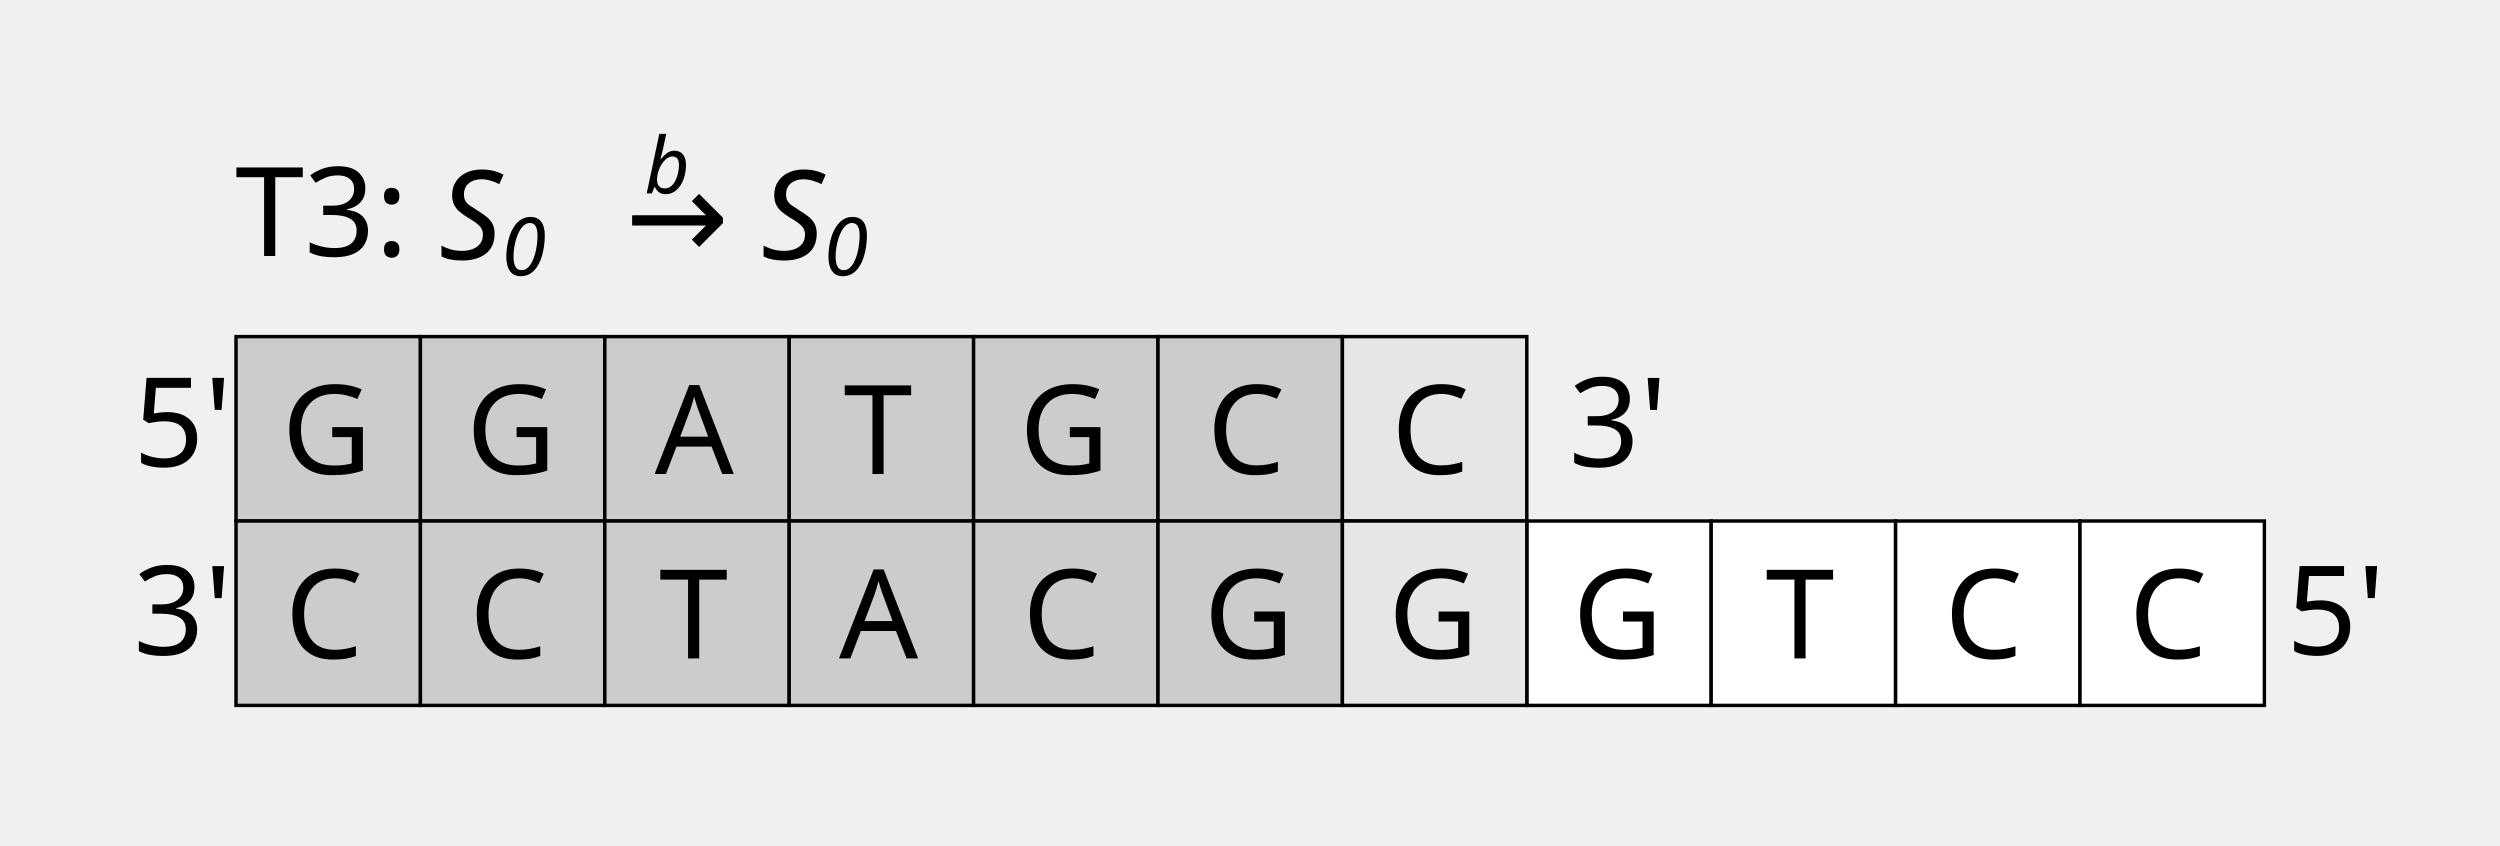
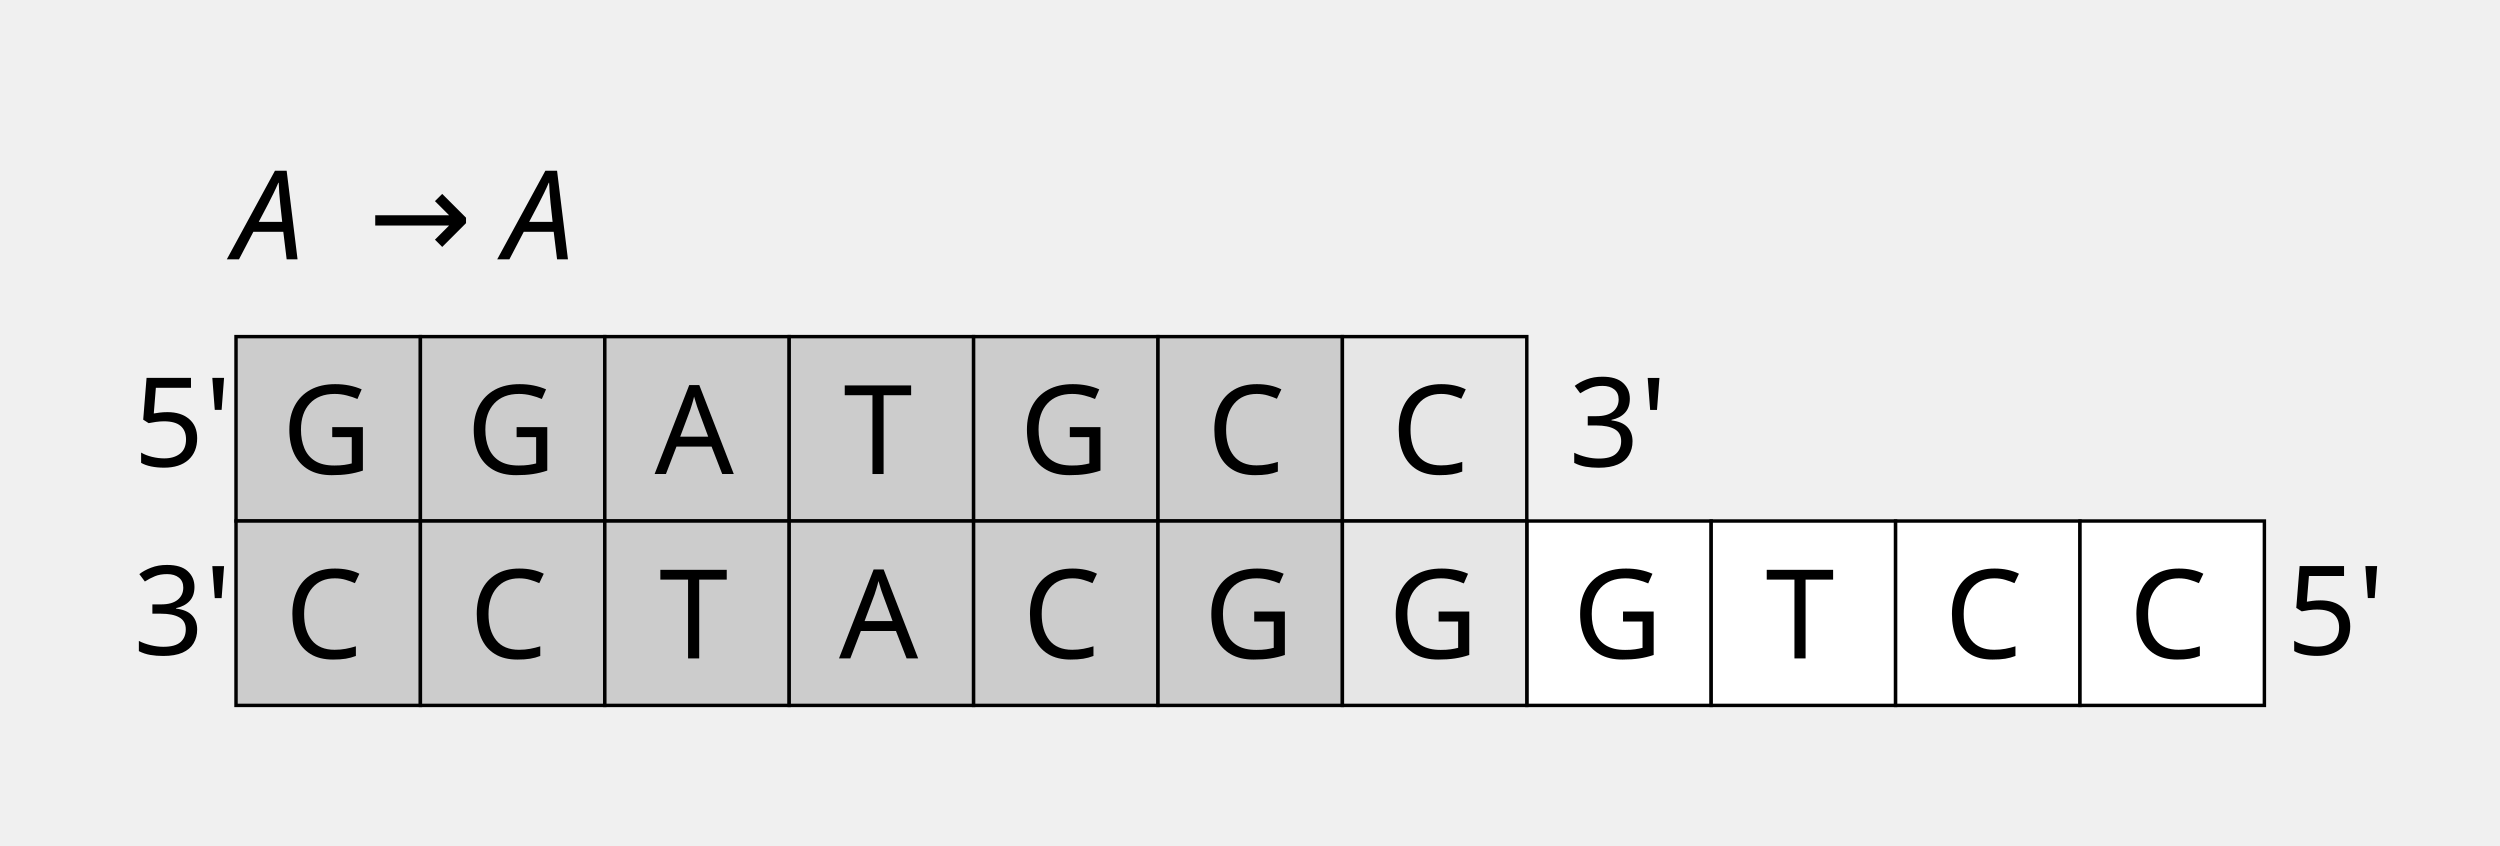
<svg xmlns="http://www.w3.org/2000/svg" width="180.192mm" height="60.968mm" viewBox="0 0 638.474 216.027" id="svg2" version="1.1">
  <defs id="defs4" />
  <g id="layer1" transform="translate(1.744163,-23.68342)">
    <rect style="fill:#cccccc;fill-opacity:1;stroke:#000000;stroke-width:0.879;stroke-opacity:1" id="rect4136" width="47.093" height="47.093" x="58.531" y="109.651" />
    <rect y="109.651" x="105.624" height="47.093" width="47.093" id="rect4138" style="fill:#cccccc;fill-opacity:1;stroke:#000000;stroke-width:0.879;stroke-opacity:1" />
    <rect y="109.651" x="152.718" height="47.093" width="47.093" id="rect4142" style="fill:#cccccc;fill-opacity:1;stroke:#000000;stroke-width:0.879;stroke-opacity:1" />
    <rect style="fill:#cccccc;fill-opacity:1;stroke:#000000;stroke-width:0.879;stroke-opacity:1" id="rect4144" width="47.093" height="47.093" x="199.811" y="109.651" />
    <rect y="156.744" x="58.531" height="47.093" width="47.093" id="rect4146" style="fill:#cccccc;fill-opacity:1;stroke:#000000;stroke-width:0.879;stroke-opacity:1" />
    <rect style="fill:#cccccc;fill-opacity:1;stroke:#000000;stroke-width:0.879;stroke-opacity:1" id="rect4148" width="47.093" height="47.093" x="105.624" y="156.744" />
    <rect style="fill:#cccccc;fill-opacity:1;stroke:#000000;stroke-width:0.879;stroke-opacity:1" id="rect4150" width="47.093" height="47.093" x="152.718" y="156.744" />
    <rect y="156.744" x="199.811" height="47.093" width="47.093" id="rect4152" style="fill:#cccccc;fill-opacity:1;stroke:#000000;stroke-width:0.879;stroke-opacity:1" />
    <rect style="fill:#cccccc;fill-opacity:1;stroke:#000000;stroke-width:0.879;stroke-opacity:1" id="rect4154" width="47.093" height="47.093" x="246.904" y="109.651" />
    <rect y="109.651" x="293.997" height="47.093" width="47.093" id="rect4156" style="fill:#cccccc;fill-opacity:1;stroke:#000000;stroke-width:0.879;stroke-opacity:1" />
    <rect y="156.744" x="246.904" height="47.093" width="47.093" id="rect4158" style="fill:#cccccc;fill-opacity:1;stroke:#000000;stroke-width:0.879;stroke-opacity:1" />
    <rect style="fill:#cccccc;fill-opacity:1;stroke:#000000;stroke-width:0.879;stroke-opacity:1" id="rect4160" width="47.093" height="47.093" x="293.997" y="156.744" />
    <rect y="156.744" x="388.184" height="47.093" width="47.093" id="rect4162" style="fill:#ffffff;fill-opacity:1;stroke:#000000;stroke-width:0.879;stroke-opacity:1" />
    <rect style="fill:#ffffff;fill-opacity:1;stroke:#000000;stroke-width:0.879;stroke-opacity:1" id="rect4164" width="47.093" height="47.093" x="435.277" y="156.744" />
    <rect style="fill:#ffffff;fill-opacity:1;stroke:#000000;stroke-width:0.879;stroke-opacity:1" id="rect4166" width="47.093" height="47.093" x="482.371" y="156.744" />
    <rect y="156.744" x="529.464" height="47.093" width="47.093" id="rect4168" style="fill:#ffffff;fill-opacity:1;stroke:#000000;stroke-width:0.879;stroke-opacity:1" />
    <text xml:space="preserve" style="font-style:normal;font-weight:normal;font-size:31.68px;line-height:125%;font-family:sans-serif;letter-spacing:0px;word-spacing:0px;fill:#000000;fill-opacity:1;stroke:none;stroke-width:1px;stroke-linecap:butt;stroke-linejoin:miter;stroke-opacity:1" x="70.213" y="144.729" id="text4170">
      <tspan id="tspan4172" x="70.213" y="144.729">G</tspan>
    </text>
    <text xml:space="preserve" style="font-style:normal;font-weight:normal;font-size:31.68px;line-height:125%;font-family:sans-serif;letter-spacing:0px;word-spacing:0px;fill:#000000;fill-opacity:1;stroke:none;stroke-width:1px;stroke-linecap:butt;stroke-linejoin:miter;stroke-opacity:1" x="117.306" y="144.729" id="text4174">
      <tspan id="tspan4176" x="117.306" y="144.729">G</tspan>
    </text>
    <text xml:space="preserve" style="font-style:normal;font-weight:normal;font-size:31.68px;line-height:125%;font-family:sans-serif;letter-spacing:0px;word-spacing:0px;fill:#000000;fill-opacity:1;stroke:none;stroke-width:1px;stroke-linecap:butt;stroke-linejoin:miter;stroke-opacity:1" x="165.436" y="144.745" id="text4178">
      <tspan id="tspan4180" x="165.436" y="144.745">A</tspan>
    </text>
    <text xml:space="preserve" style="font-style:normal;font-weight:normal;font-size:31.68px;line-height:125%;font-family:sans-serif;letter-spacing:0px;word-spacing:0px;fill:#000000;fill-opacity:1;stroke:none;stroke-width:1px;stroke-linecap:butt;stroke-linejoin:miter;stroke-opacity:1" x="213.682" y="144.745" id="text4182">
      <tspan id="tspan4184" x="213.682" y="144.745">T</tspan>
    </text>
    <text xml:space="preserve" style="font-style:normal;font-weight:normal;font-size:31.68px;line-height:125%;font-family:sans-serif;letter-spacing:0px;word-spacing:0px;fill:#000000;fill-opacity:1;stroke:none;stroke-width:1px;stroke-linecap:butt;stroke-linejoin:miter;stroke-opacity:1" x="258.586" y="144.729" id="text4186">
      <tspan id="tspan4188" x="258.586" y="144.729">G</tspan>
    </text>
    <rect style="fill:#e6e6e6;fill-opacity:1;stroke:#000000;stroke-width:0.879;stroke-opacity:1" id="rect4190" width="47.093" height="47.093" x="341.091" y="109.651" />
    <rect y="156.744" x="341.091" height="47.093" width="47.093" id="rect4192" style="fill:#e6e6e6;fill-opacity:1;stroke:#000000;stroke-width:0.879;stroke-opacity:1" />
    <text xml:space="preserve" style="font-style:normal;font-weight:normal;font-size:31.68px;line-height:125%;font-family:sans-serif;letter-spacing:0px;word-spacing:0px;fill:#000000;fill-opacity:1;stroke:none;stroke-width:1px;stroke-linecap:butt;stroke-linejoin:miter;stroke-opacity:1" x="306.453" y="144.729" id="text4194">
      <tspan id="tspan4196" x="306.453" y="144.729">C</tspan>
    </text>
    <text xml:space="preserve" style="font-style:normal;font-weight:normal;font-size:31.68px;line-height:125%;font-family:sans-serif;letter-spacing:0px;word-spacing:0px;fill:#000000;fill-opacity:1;stroke:none;stroke-width:1px;stroke-linecap:butt;stroke-linejoin:miter;stroke-opacity:1" x="353.546" y="144.729" id="text4198">
      <tspan id="tspan4200" x="353.546" y="144.729">C</tspan>
    </text>
    <text xml:space="preserve" style="font-style:normal;font-weight:normal;font-size:31.68px;line-height:125%;font-family:sans-serif;letter-spacing:0px;word-spacing:0px;fill:#000000;fill-opacity:1;stroke:none;stroke-width:1px;stroke-linecap:butt;stroke-linejoin:miter;stroke-opacity:1" x="70.987" y="191.823" id="text4194-3">
      <tspan id="tspan4196-6" x="70.987" y="191.823">C</tspan>
    </text>
    <text xml:space="preserve" style="font-style:normal;font-weight:normal;font-size:31.68px;line-height:125%;font-family:sans-serif;letter-spacing:0px;word-spacing:0px;fill:#000000;fill-opacity:1;stroke:none;stroke-width:1px;stroke-linecap:butt;stroke-linejoin:miter;stroke-opacity:1" x="118.08" y="191.823" id="text4194-7">
      <tspan id="tspan4196-5" x="118.08" y="191.823">C</tspan>
    </text>
    <text xml:space="preserve" style="font-style:normal;font-weight:normal;font-size:31.68px;line-height:125%;font-family:sans-serif;letter-spacing:0px;word-spacing:0px;fill:#000000;fill-opacity:1;stroke:none;stroke-width:1px;stroke-linecap:butt;stroke-linejoin:miter;stroke-opacity:1" x="259.36" y="191.823" id="text4194-35">
      <tspan id="tspan4196-62" x="259.36" y="191.823">C</tspan>
    </text>
    <text xml:space="preserve" style="font-style:normal;font-weight:normal;font-size:31.68px;line-height:125%;font-family:sans-serif;letter-spacing:0px;word-spacing:0px;fill:#000000;fill-opacity:1;stroke:none;stroke-width:1px;stroke-linecap:butt;stroke-linejoin:miter;stroke-opacity:1" x="212.529" y="191.838" id="text4178-9">
      <tspan id="tspan4180-1" x="212.529" y="191.838">A</tspan>
    </text>
    <text xml:space="preserve" style="font-style:normal;font-weight:normal;font-size:31.68px;line-height:125%;font-family:sans-serif;letter-spacing:0px;word-spacing:0px;fill:#000000;fill-opacity:1;stroke:none;stroke-width:1px;stroke-linecap:butt;stroke-linejoin:miter;stroke-opacity:1" x="166.589" y="191.838" id="text4182-2">
      <tspan id="tspan4184-7" x="166.589" y="191.838">T</tspan>
    </text>
    <text xml:space="preserve" style="font-style:normal;font-weight:normal;font-size:31.68px;line-height:125%;font-family:sans-serif;letter-spacing:0px;word-spacing:0px;fill:#000000;fill-opacity:1;stroke:none;stroke-width:1px;stroke-linecap:butt;stroke-linejoin:miter;stroke-opacity:1" x="305.68" y="191.823" id="text4186-0">
      <tspan id="tspan4188-9" x="305.68" y="191.823">G</tspan>
    </text>
    <text xml:space="preserve" style="font-style:normal;font-weight:normal;font-size:31.68px;line-height:125%;font-family:sans-serif;letter-spacing:0px;word-spacing:0px;fill:#000000;fill-opacity:1;stroke:none;stroke-width:1px;stroke-linecap:butt;stroke-linejoin:miter;stroke-opacity:1" x="352.773" y="191.823" id="text4186-3">
      <tspan id="tspan4188-6" x="352.773" y="191.823">G</tspan>
    </text>
-     <text xml:space="preserve" style="font-style:normal;font-weight:normal;font-size:31.68px;line-height:125%;font-family:sans-serif;letter-spacing:0px;word-spacing:0px;fill:#000000;fill-opacity:1;stroke:none;stroke-width:1px;stroke-linecap:butt;stroke-linejoin:miter;stroke-opacity:1" x="58.318" y="89.072" id="text4308">
-       <tspan id="tspan4310" x="58.318" y="89.072" style="font-style:normal;font-variant:normal;font-weight:normal;font-stretch:normal;font-family:'Linux Libertine O';-inkscape-font-specification:'Linux Libertine O'">T3:</tspan>
-     </text>
    <text xml:space="preserve" style="font-style:normal;font-weight:normal;font-size:31.68px;line-height:125%;font-family:sans-serif;letter-spacing:0px;word-spacing:0px;fill:#000000;fill-opacity:1;stroke:none;stroke-width:1px;stroke-linecap:butt;stroke-linejoin:miter;stroke-opacity:1" x="399.866" y="191.823" id="text4186-3-9">
      <tspan id="tspan4188-6-6" x="399.866" y="191.823">G</tspan>
    </text>
    <text xml:space="preserve" style="font-style:normal;font-weight:normal;font-size:31.68px;line-height:125%;font-family:sans-serif;letter-spacing:0px;word-spacing:0px;fill:#000000;fill-opacity:1;stroke:none;stroke-width:1px;stroke-linecap:butt;stroke-linejoin:miter;stroke-opacity:1" x="449.148" y="191.838" id="text4182-2-0">
      <tspan id="tspan4184-7-7" x="449.148" y="191.838">T</tspan>
    </text>
    <text xml:space="preserve" style="font-style:normal;font-weight:normal;font-size:31.68px;line-height:125%;font-family:sans-serif;letter-spacing:0px;word-spacing:0px;fill:#000000;fill-opacity:1;stroke:none;stroke-width:1px;stroke-linecap:butt;stroke-linejoin:miter;stroke-opacity:1" x="494.826" y="191.823" id="text4194-35-0">
      <tspan id="tspan4196-62-1" x="494.826" y="191.823">C</tspan>
    </text>
    <text xml:space="preserve" style="font-style:normal;font-weight:normal;font-size:31.68px;line-height:125%;font-family:sans-serif;letter-spacing:0px;word-spacing:0px;fill:#000000;fill-opacity:1;stroke:none;stroke-width:1px;stroke-linecap:butt;stroke-linejoin:miter;stroke-opacity:1" x="541.92" y="191.823" id="text4194-35-01">
      <tspan id="tspan4196-62-3" x="541.92" y="191.823">C</tspan>
    </text>
-     <text xml:space="preserve" style="font-style:normal;font-weight:normal;font-size:31.68px;line-height:125%;font-family:sans-serif;letter-spacing:0px;word-spacing:0px;fill:#000000;fill-opacity:1;stroke:none;stroke-width:1px;stroke-linecap:butt;stroke-linejoin:miter;stroke-opacity:1" x="110.397" y="89.906" id="text4382">
-       <tspan x="110.397" y="89.906" id="tspan4386" style="font-style:italic;font-variant:normal;font-weight:normal;font-stretch:normal;font-family:'Linux Libertine O';-inkscape-font-specification:'Linux Libertine O Italic'">S<tspan style="font-style:italic;font-variant:normal;font-weight:normal;font-stretch:normal;font-size:20.592px;font-family:'Linux Libertine O';-inkscape-font-specification:'Linux Libertine O Italic';baseline-shift:sub" id="tspan4390">0</tspan>  → S<tspan style="font-style:italic;font-variant:normal;font-weight:normal;font-stretch:normal;font-size:20.592px;font-family:'Linux Libertine O';-inkscape-font-specification:'Linux Libertine O Italic';baseline-shift:sub" id="tspan4394">0</tspan>
-       </tspan>
+     <text xml:space="preserve" style="font-style:normal;font-weight:normal;font-size:31.68px;line-height:125%;font-family:sans-serif;letter-spacing:0px;word-spacing:0px;fill:#000000;fill-opacity:1;stroke:none;stroke-width:1px;stroke-linecap:butt;stroke-linejoin:miter;stroke-opacity:1" x="57.996" y="89.906" id="text4382">
+       <tspan x="57.996" y="89.906" id="tspan4386" style="font-style:italic;font-variant:normal;font-weight:normal;font-stretch:normal;font-family:'Linux Libertine O';-inkscape-font-specification:'Linux Libertine O Italic'">A  → A</tspan>
    </text>
    <text xml:space="preserve" style="font-style:normal;font-variant:normal;font-weight:normal;font-stretch:normal;font-size:31.68px;line-height:125%;font-family:'Linux Libertine O';-inkscape-font-specification:'Linux Libertine O';letter-spacing:0px;word-spacing:0px;fill:#000000;fill-opacity:1;stroke:none;stroke-width:1px;stroke-linecap:butt;stroke-linejoin:miter;stroke-opacity:1" x="32.295" y="142.815" id="text4396">
      <tspan id="tspan4398" x="32.295" y="142.815">5'</tspan>
    </text>
    <text xml:space="preserve" style="font-style:normal;font-variant:normal;font-weight:normal;font-stretch:normal;font-size:31.68px;line-height:125%;font-family:'Linux Libertine O';-inkscape-font-specification:'Linux Libertine O';letter-spacing:0px;word-spacing:0px;fill:#000000;fill-opacity:1;stroke:none;stroke-width:1px;stroke-linecap:butt;stroke-linejoin:miter;stroke-opacity:1" x="398.876" y="142.83" id="text4400">
      <tspan id="tspan4402" x="398.876" y="142.83">3'</tspan>
    </text>
    <text xml:space="preserve" style="font-style:normal;font-variant:normal;font-weight:normal;font-stretch:normal;font-size:31.68px;line-height:125%;font-family:'Linux Libertine O';-inkscape-font-specification:'Linux Libertine O';letter-spacing:0px;word-spacing:0px;fill:#000000;fill-opacity:1;stroke:none;stroke-width:1px;stroke-linecap:butt;stroke-linejoin:miter;stroke-opacity:1" x="32.295" y="190.9" id="text4404">
      <tspan id="tspan4406" x="32.295" y="190.9">3'</tspan>
    </text>
    <text xml:space="preserve" style="font-style:normal;font-variant:normal;font-weight:normal;font-stretch:normal;font-size:31.68px;line-height:125%;font-family:'Linux Libertine O';-inkscape-font-specification:'Linux Libertine O';letter-spacing:0px;word-spacing:0px;fill:#000000;fill-opacity:1;stroke:none;stroke-width:1px;stroke-linecap:butt;stroke-linejoin:miter;stroke-opacity:1" x="582.167" y="190.884" id="text4408">
      <tspan id="tspan4410" x="582.167" y="190.884">5'</tspan>
    </text>
-     <text xml:space="preserve" style="font-style:normal;font-weight:normal;font-size:40px;line-height:125%;font-family:sans-serif;letter-spacing:0px;word-spacing:0px;fill:#000000;fill-opacity:1;stroke:none;stroke-width:1px;stroke-linecap:butt;stroke-linejoin:miter;stroke-opacity:1" x="162.857" y="73.076" id="text4412">
-       <tspan id="tspan4414" x="162.857" y="73.076" style="font-style:italic;font-variant:normal;font-weight:normal;font-stretch:normal;font-size:20px;font-family:'Linux Libertine O';-inkscape-font-specification:'Linux Libertine O Italic'">b</tspan>
-     </text>
  </g>
</svg>
